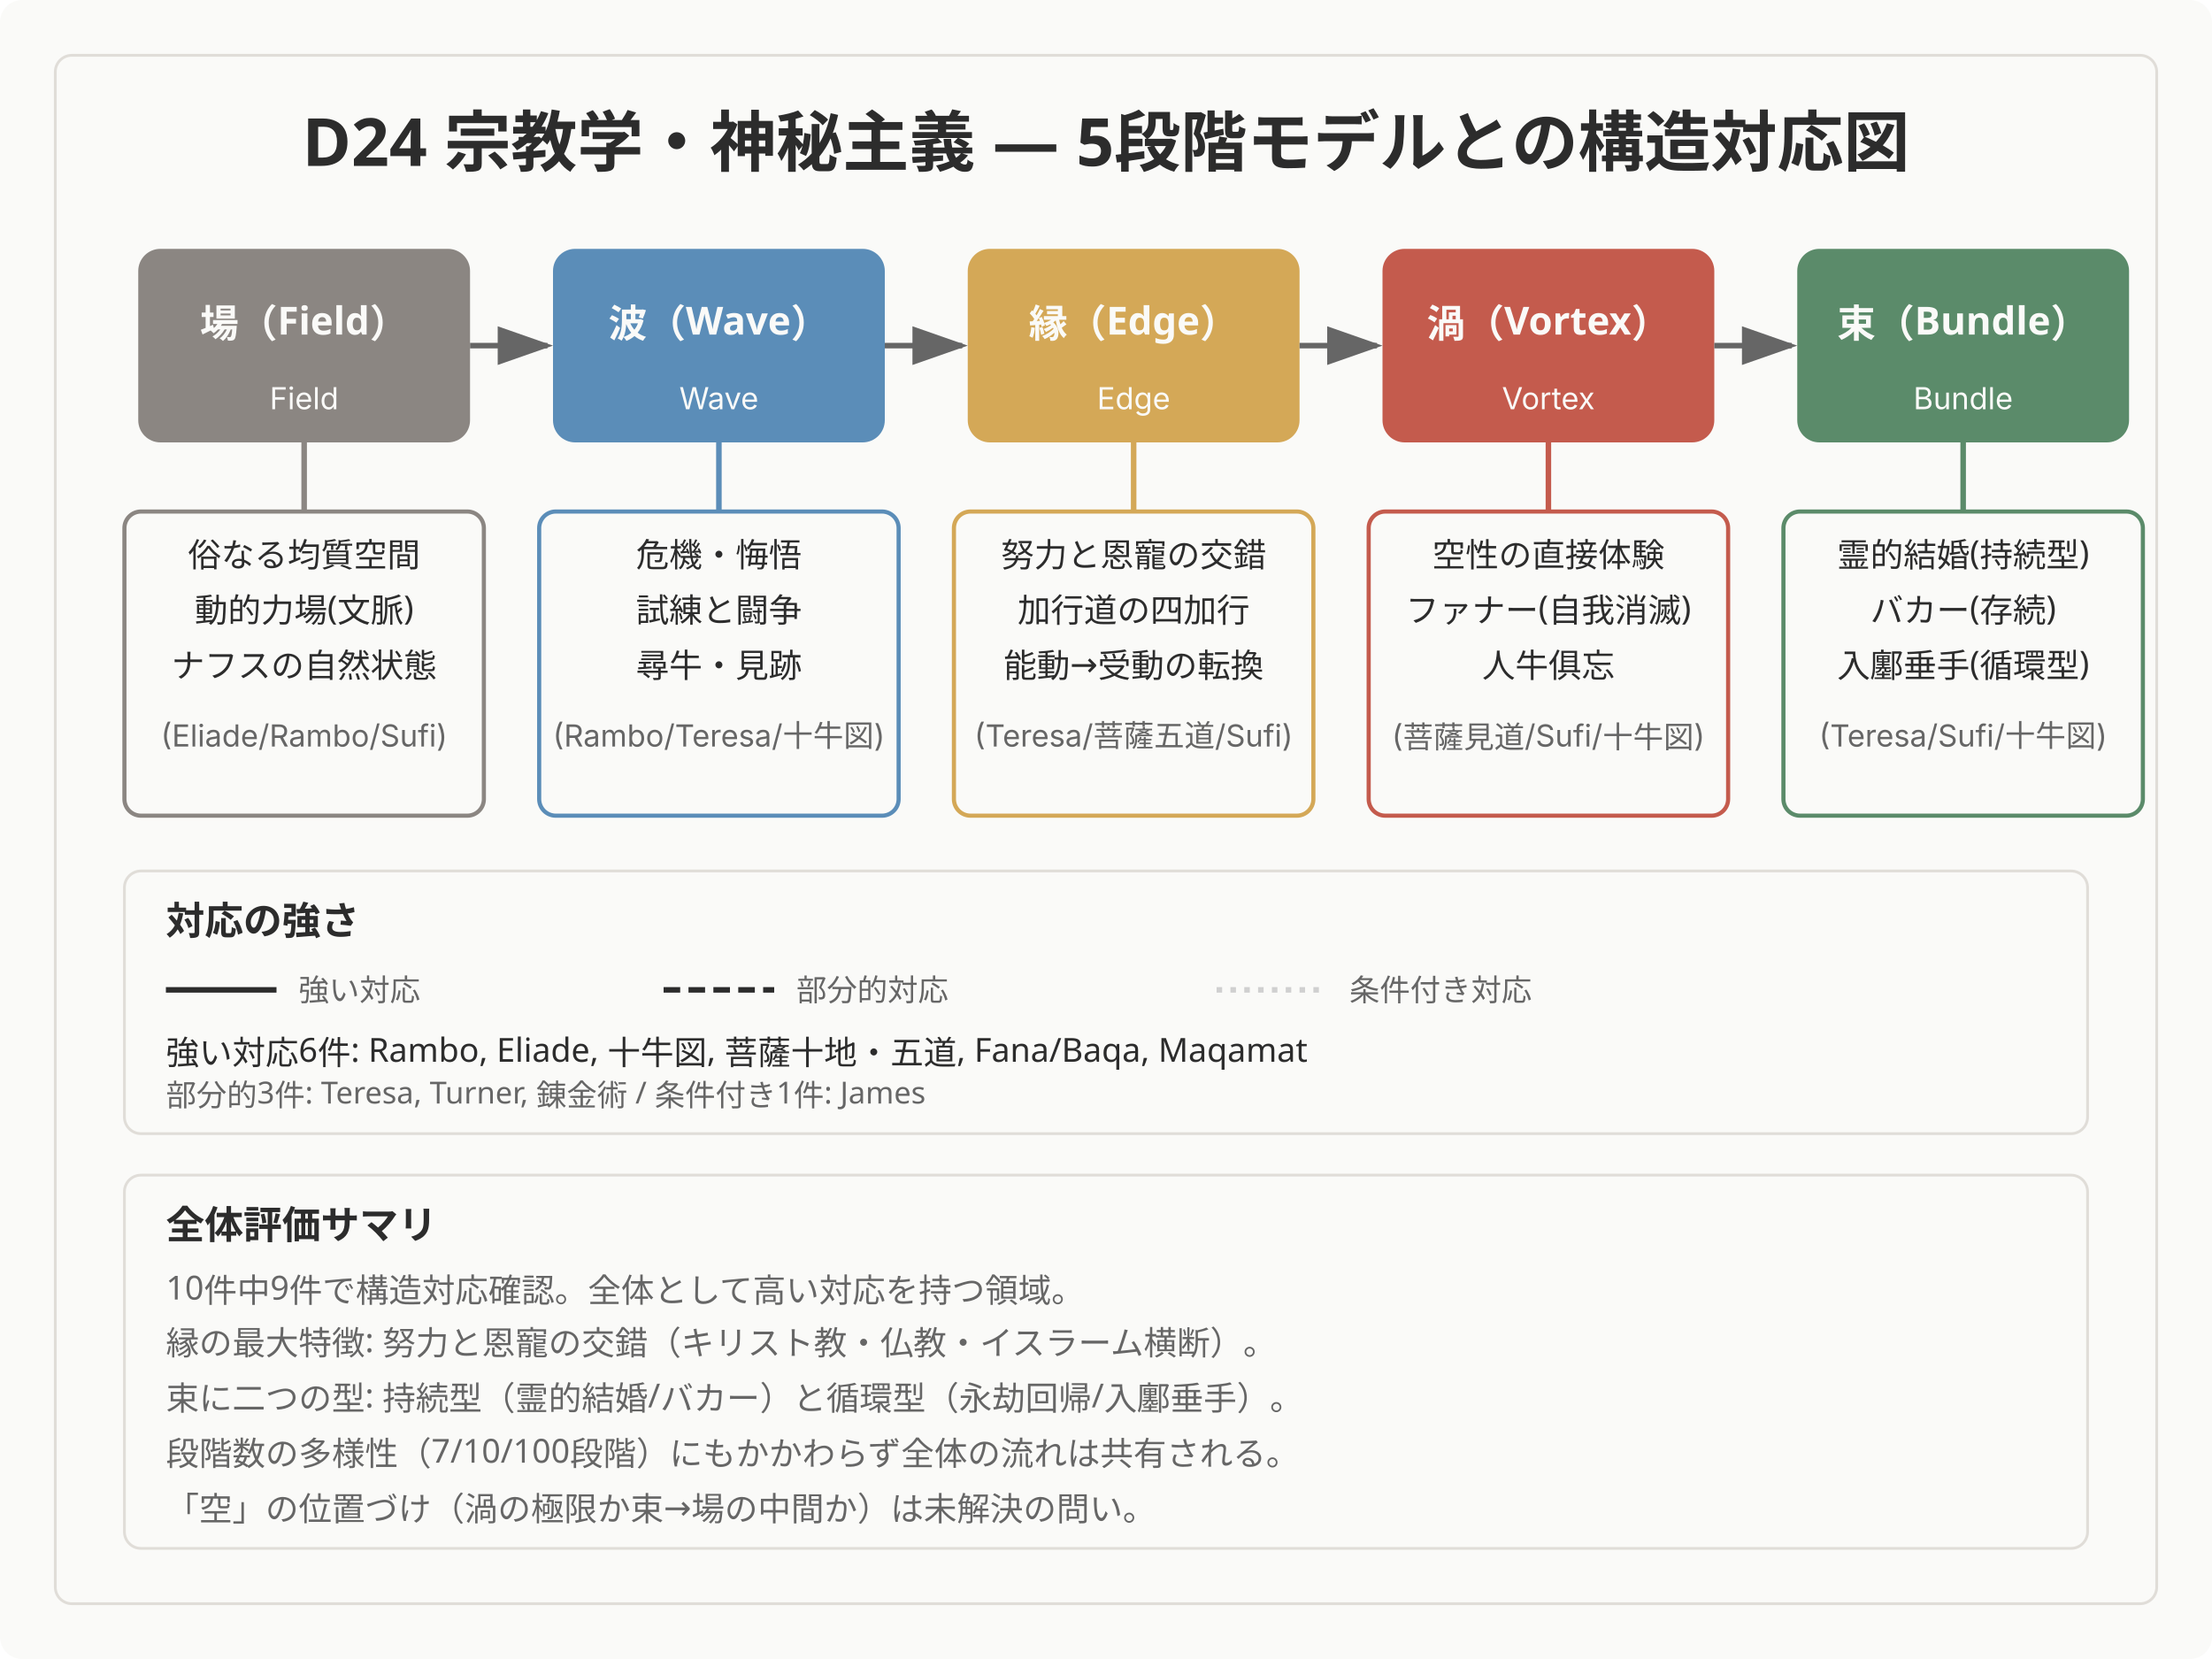
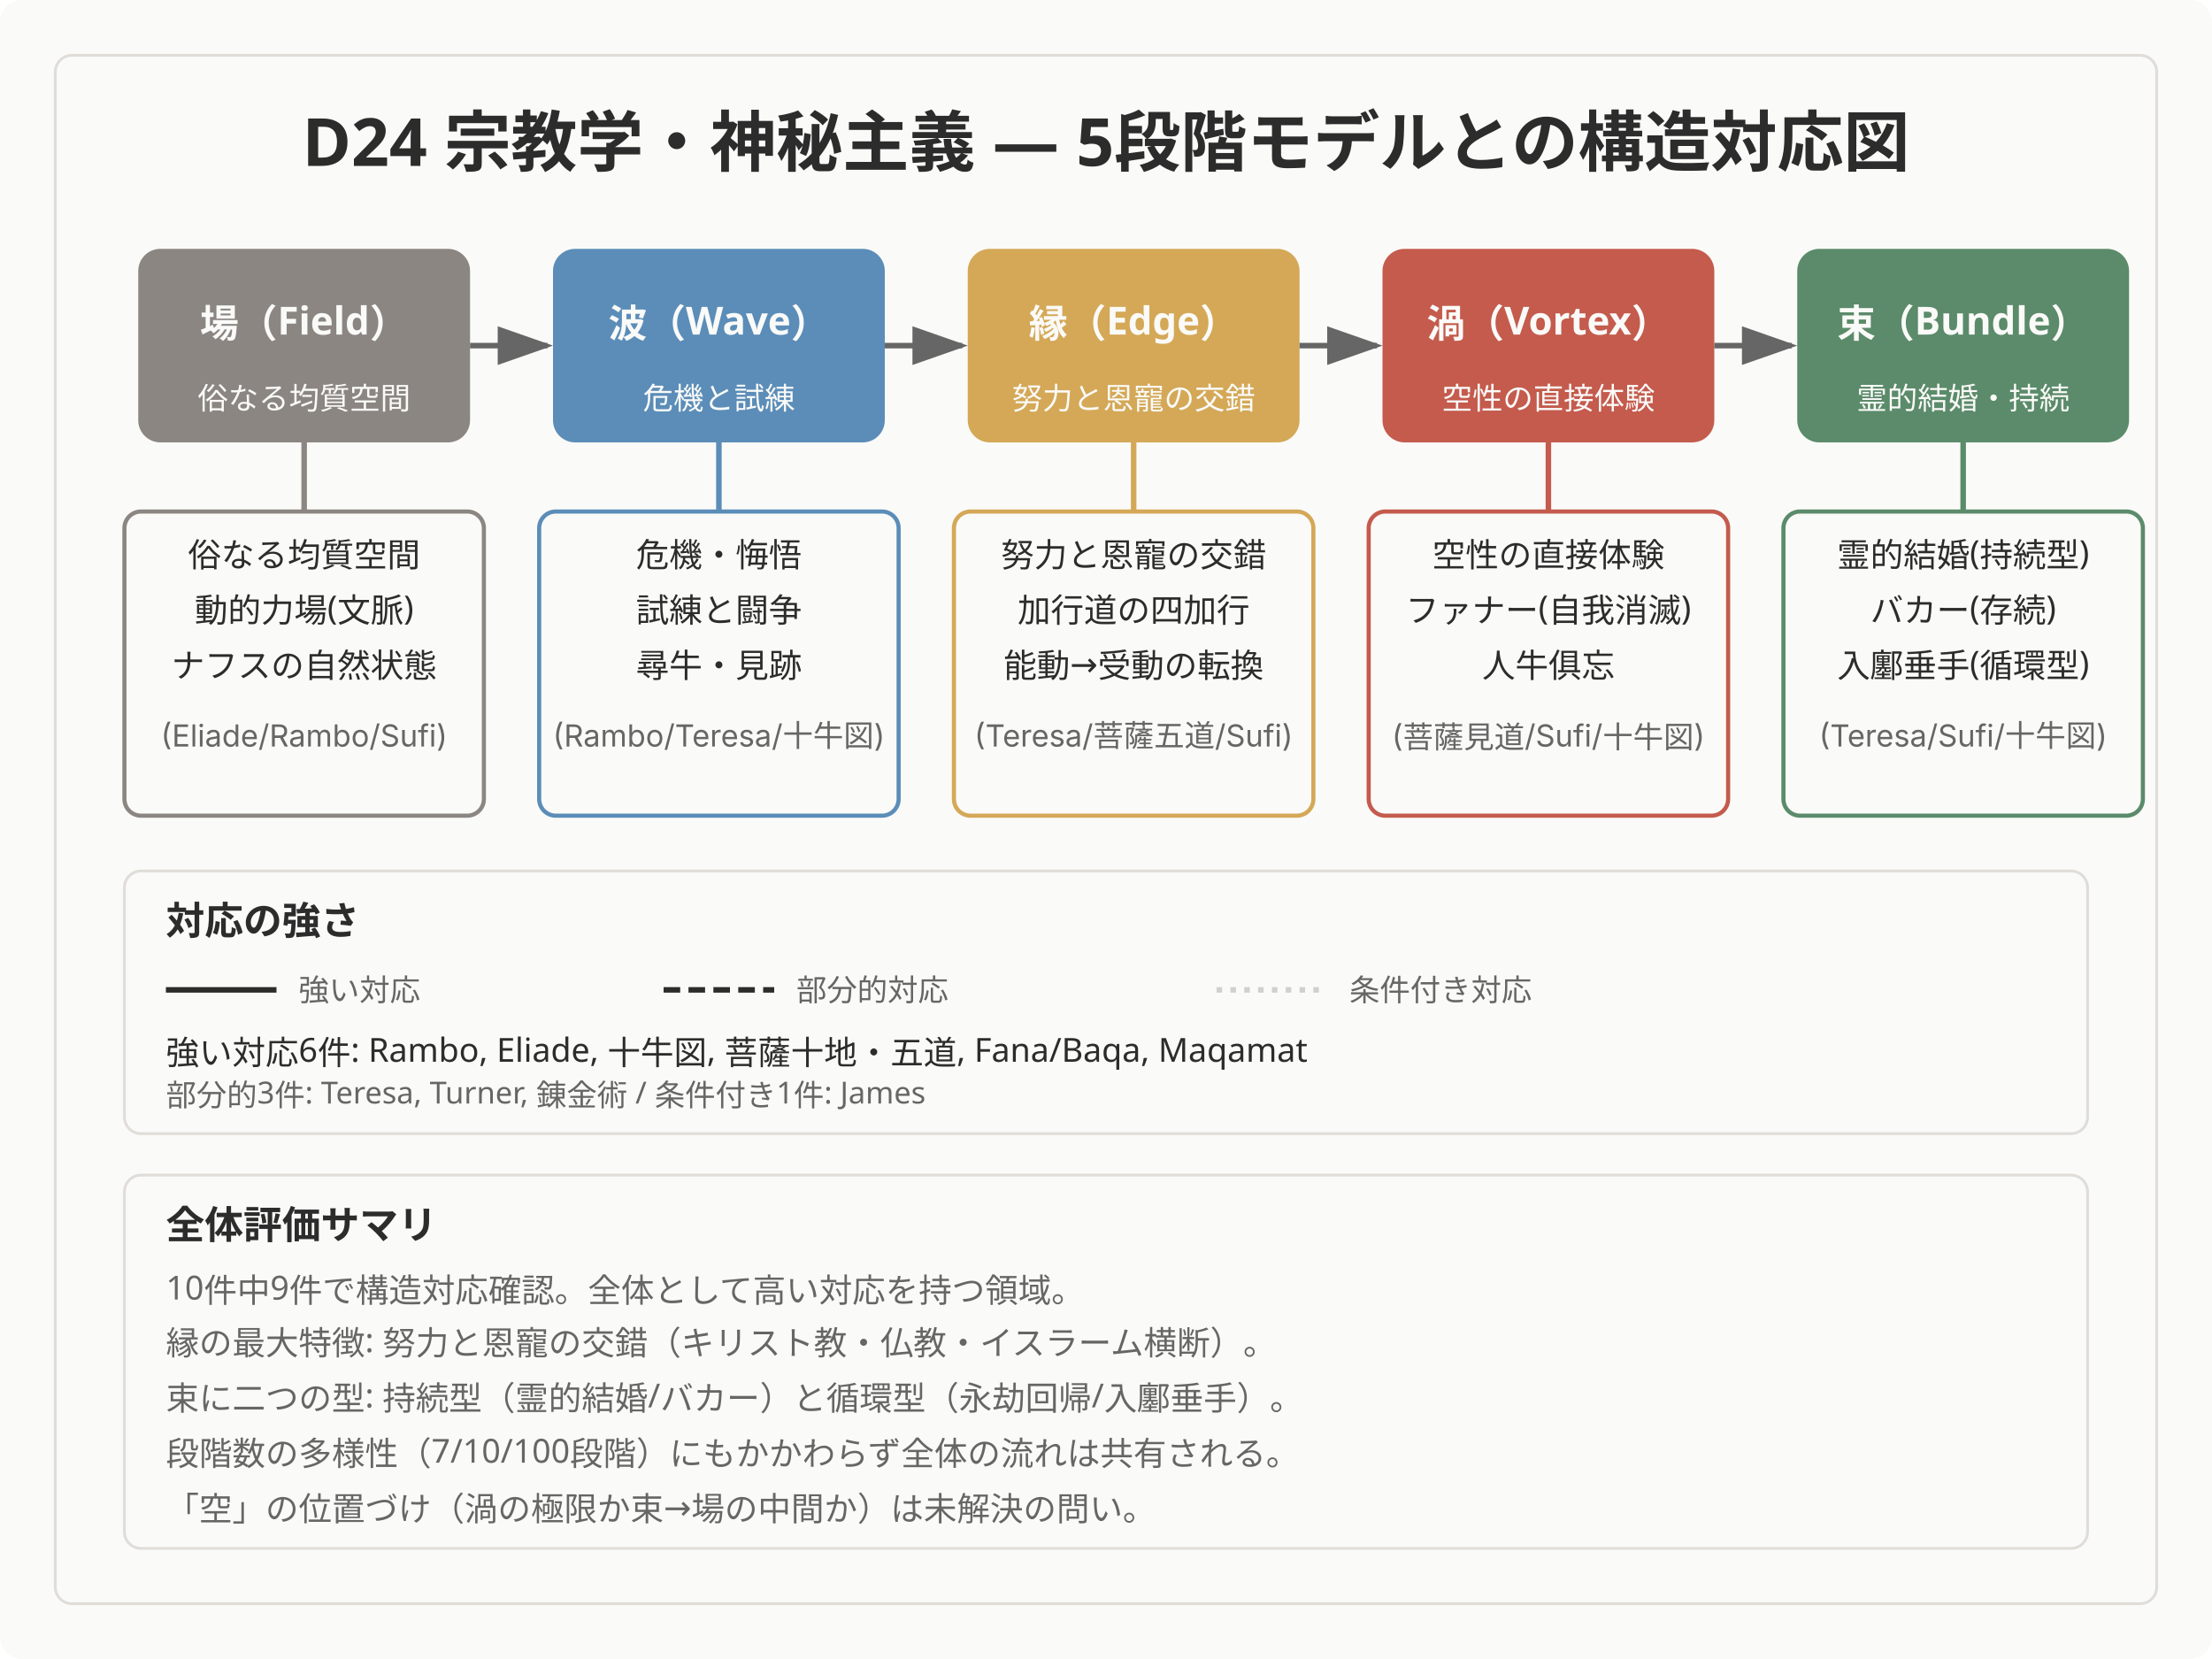
<svg xmlns="http://www.w3.org/2000/svg" viewBox="0 0 800 600">
  <defs>
    <marker id="arrowD24" markerWidth="10" markerHeight="7" refX="9" refY="3.5" orient="auto">
      <polygon points="0 0, 10 3.5, 0 7" fill="#666666" />
    </marker>
    <style>
      .title { font-family: 'Hiragino Sans', 'Noto Sans JP', sans-serif; font-size: 24px; fill: #2C2C2C; font-weight: bold; }
      .stage-label { font-family: 'Hiragino Sans', 'Noto Sans JP', sans-serif; font-size: 14px; fill: #FAFAF8; font-weight: bold; }
      .stage-sub { font-family: 'Inter', 'Helvetica Neue', sans-serif; font-size: 11px; fill: #FAFAF8; }
      .concept { font-family: 'Hiragino Sans', 'Noto Sans JP', sans-serif; font-size: 12px; fill: #2C2C2C; }
      .ref { font-family: 'Inter', 'Helvetica Neue', sans-serif; font-size: 11px; fill: #666666; }
      .summary-title { font-family: 'Hiragino Sans', 'Noto Sans JP', sans-serif; font-size: 14px; fill: #2C2C2C; font-weight: bold; }
      .summary-text { font-family: 'Hiragino Sans', 'Noto Sans JP', sans-serif; font-size: 12px; fill: #666666; }
      .legend { font-family: 'Hiragino Sans', 'Noto Sans JP', sans-serif; font-size: 11px; fill: #666666; }
    </style>
  </defs>
  <rect width="800" height="600" fill="#FAFAF8" rx="8" />
  <rect x="20" y="20" width="760" height="560" fill="none" stroke="#E0DDD8" stroke-width="1" rx="6" />
  <text x="400" y="60" text-anchor="middle" class="title">D24 宗教学・神秘主義 — 5段階モデルとの構造対応図</text>
  <rect x="50" y="90" width="120" height="70" rx="8" fill="#8B8682" />
  <text x="110" y="122" text-anchor="middle" class="stage-label">場（Field）</text>
-   <text x="110" y="148" text-anchor="middle" class="stage-sub">Field</text>
+   <text x="110" y="148" text-anchor="middle" class="stage-sub">俗なる均質空間</text>
  <rect x="200" y="90" width="120" height="70" rx="8" fill="#5B8DB8" />
  <text x="260" y="122" text-anchor="middle" class="stage-label">波（Wave）</text>
-   <text x="260" y="148" text-anchor="middle" class="stage-sub">Wave</text>
+   <text x="260" y="148" text-anchor="middle" class="stage-sub">危機と試練</text>
  <rect x="350" y="90" width="120" height="70" rx="8" fill="#D4A857" />
  <text x="410" y="122" text-anchor="middle" class="stage-label">縁（Edge）</text>
-   <text x="410" y="148" text-anchor="middle" class="stage-sub">Edge</text>
+   <text x="410" y="148" text-anchor="middle" class="stage-sub">努力と恩寵の交錯</text>
  <rect x="500" y="90" width="120" height="70" rx="8" fill="#C45B4D" />
  <text x="560" y="122" text-anchor="middle" class="stage-label">渦（Vortex）</text>
-   <text x="560" y="148" text-anchor="middle" class="stage-sub">Vortex</text>
+   <text x="560" y="148" text-anchor="middle" class="stage-sub">空性の直接体験</text>
  <rect x="650" y="90" width="120" height="70" rx="8" fill="#5B8B6A" />
  <text x="710" y="122" text-anchor="middle" class="stage-label">束（Bundle）</text>
-   <text x="710" y="148" text-anchor="middle" class="stage-sub">Bundle</text>
+   <text x="710" y="148" text-anchor="middle" class="stage-sub">霊的結婚・持続</text>
  <line x1="170" y1="125" x2="198" y2="125" stroke="#666666" stroke-width="2" marker-end="url(#arrowD24)" />
  <line x1="320" y1="125" x2="348" y2="125" stroke="#666666" stroke-width="2" marker-end="url(#arrowD24)" />
  <line x1="470" y1="125" x2="498" y2="125" stroke="#666666" stroke-width="2" marker-end="url(#arrowD24)" />
  <line x1="620" y1="125" x2="648" y2="125" stroke="#666666" stroke-width="2" marker-end="url(#arrowD24)" />
  <line x1="110" y1="160" x2="110" y2="185" stroke="#8B8682" stroke-width="2" />
  <rect x="45" y="185" width="130" height="110" rx="6" fill="none" stroke="#8B8682" stroke-width="1.5" />
  <text x="110" y="205" text-anchor="middle" class="concept">俗なる均質空間</text>
  <text x="110" y="225" text-anchor="middle" class="concept">動的力場(文脈)</text>
  <text x="110" y="245" text-anchor="middle" class="concept">ナフスの自然状態</text>
  <text x="110" y="270" text-anchor="middle" class="ref">(Eliade/Rambo/Sufi)</text>
  <line x1="260" y1="160" x2="260" y2="185" stroke="#5B8DB8" stroke-width="2" />
  <rect x="195" y="185" width="130" height="110" rx="6" fill="none" stroke="#5B8DB8" stroke-width="1.5" />
  <text x="260" y="205" text-anchor="middle" class="concept">危機・悔悟</text>
  <text x="260" y="225" text-anchor="middle" class="concept">試練と闘争</text>
  <text x="260" y="245" text-anchor="middle" class="concept">尋牛・見跡</text>
  <text x="260" y="270" text-anchor="middle" class="ref">(Rambo/Teresa/十牛図)</text>
  <line x1="410" y1="160" x2="410" y2="185" stroke="#D4A857" stroke-width="2" />
  <rect x="345" y="185" width="130" height="110" rx="6" fill="none" stroke="#D4A857" stroke-width="1.5" />
  <text x="410" y="205" text-anchor="middle" class="concept">努力と恩寵の交錯</text>
  <text x="410" y="225" text-anchor="middle" class="concept">加行道の四加行</text>
  <text x="410" y="245" text-anchor="middle" class="concept">能動→受動の転換</text>
  <text x="410" y="270" text-anchor="middle" class="ref">(Teresa/菩薩五道/Sufi)</text>
  <line x1="560" y1="160" x2="560" y2="185" stroke="#C45B4D" stroke-width="2" />
  <rect x="495" y="185" width="130" height="110" rx="6" fill="none" stroke="#C45B4D" stroke-width="1.5" />
  <text x="560" y="205" text-anchor="middle" class="concept">空性の直接体験</text>
  <text x="560" y="225" text-anchor="middle" class="concept">ファナー(自我消滅)</text>
  <text x="560" y="245" text-anchor="middle" class="concept">人牛俱忘</text>
  <text x="560" y="270" text-anchor="middle" class="ref">(菩薩見道/Sufi/十牛図)</text>
  <line x1="710" y1="160" x2="710" y2="185" stroke="#5B8B6A" stroke-width="2" />
  <rect x="645" y="185" width="130" height="110" rx="6" fill="none" stroke="#5B8B6A" stroke-width="1.5" />
  <text x="710" y="205" text-anchor="middle" class="concept">霊的結婚(持続型)</text>
  <text x="710" y="225" text-anchor="middle" class="concept">バカー(存続)</text>
  <text x="710" y="245" text-anchor="middle" class="concept">入鄽垂手(循環型)</text>
  <text x="710" y="270" text-anchor="middle" class="ref">(Teresa/Sufi/十牛図)</text>
  <rect x="45" y="315" width="710" height="95" rx="6" fill="none" stroke="#E0DDD8" stroke-width="1" />
  <text x="60" y="338" class="summary-title">対応の強さ</text>
  <line x1="60" y1="358" x2="100" y2="358" stroke="#2C2C2C" stroke-width="2" />
  <text x="108" y="362" class="legend">強い対応</text>
  <line x1="240" y1="358" x2="280" y2="358" stroke="#2C2C2C" stroke-width="2" stroke-dasharray="6,3" />
  <text x="288" y="362" class="legend">部分的対応</text>
  <line x1="440" y1="358" x2="480" y2="358" stroke="#D0D0D0" stroke-width="2" stroke-dasharray="2,3" />
  <text x="488" y="362" class="legend">条件付き対応</text>
  <text x="60" y="385" class="concept">強い対応6件: Rambo, Eliade, 十牛図, 菩薩十地・五道, Fana/Baqa, Maqamat</text>
  <text x="60" y="400" class="legend">部分的3件: Teresa, Turner, 錬金術 / 条件付き1件: James</text>
  <rect x="45" y="425" width="710" height="135" rx="6" fill="none" stroke="#E0DDD8" stroke-width="1" />
  <text x="60" y="448" class="summary-title">全体評価サマリ</text>
  <text x="60" y="470" class="summary-text">10件中9件で構造対応確認。全体として高い対応を持つ領域。</text>
  <text x="60" y="490" class="summary-text">縁の最大特徴: 努力と恩寵の交錯（キリスト教・仏教・イスラーム横断）。</text>
  <text x="60" y="510" class="summary-text">束に二つの型: 持続型（霊的結婚/バカー）と循環型（永劫回帰/入鄽垂手）。</text>
  <text x="60" y="530" class="summary-text">段階数の多様性（7/10/100段階）にもかかわらず全体の流れは共有される。</text>
  <text x="60" y="550" class="summary-text">「空」の位置づけ（渦の極限か束→場の中間か）は未解決の問い。</text>
</svg>
